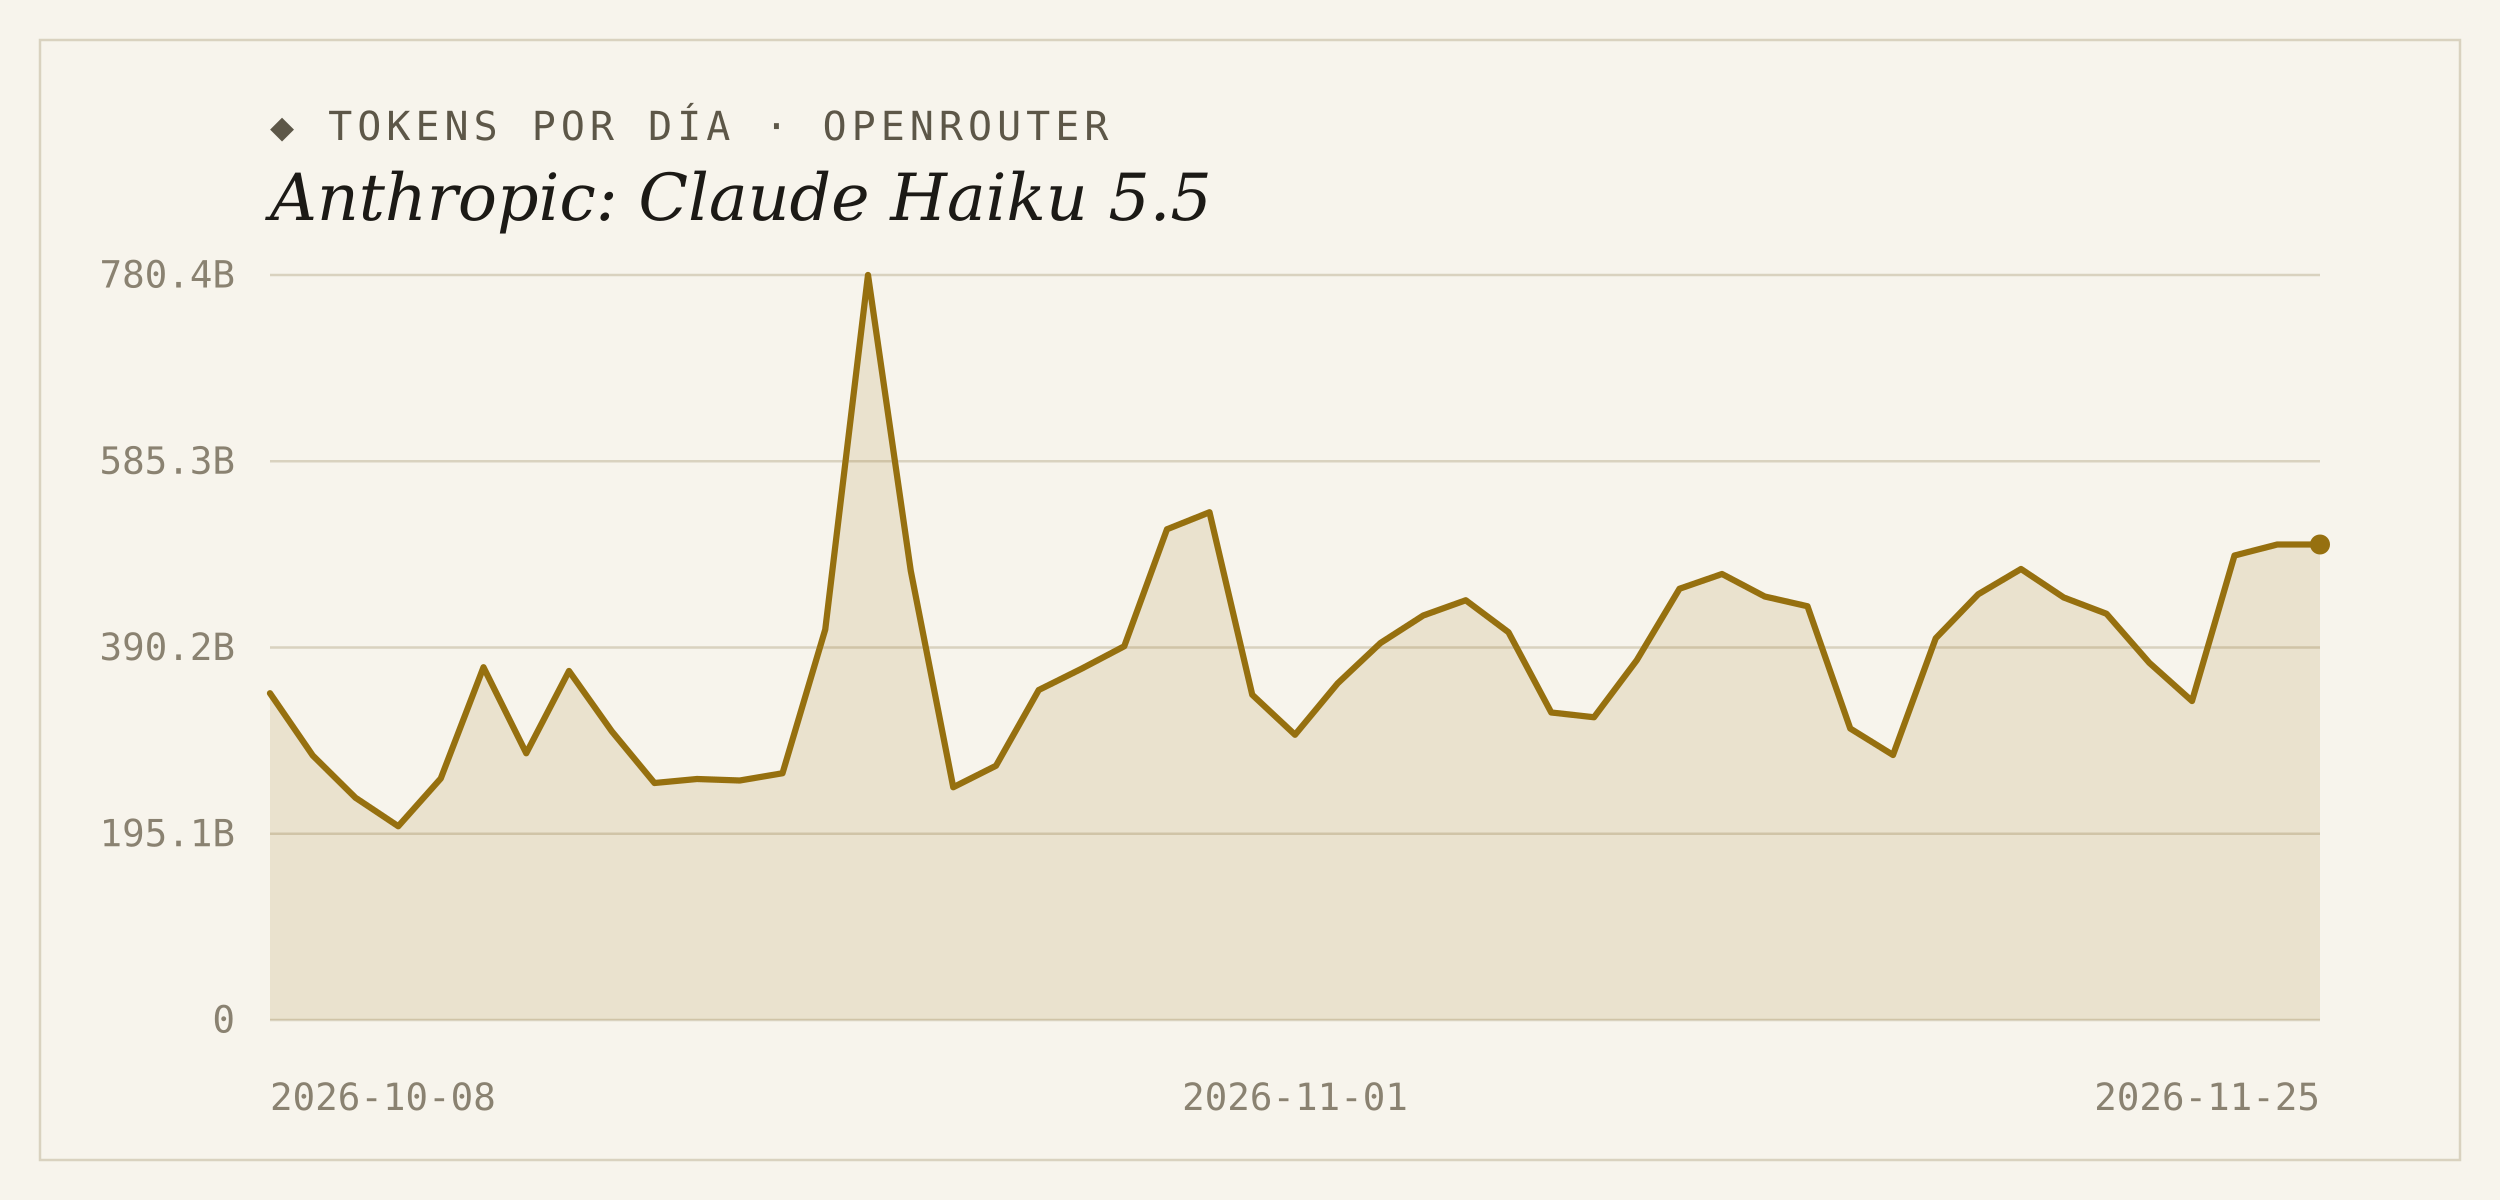
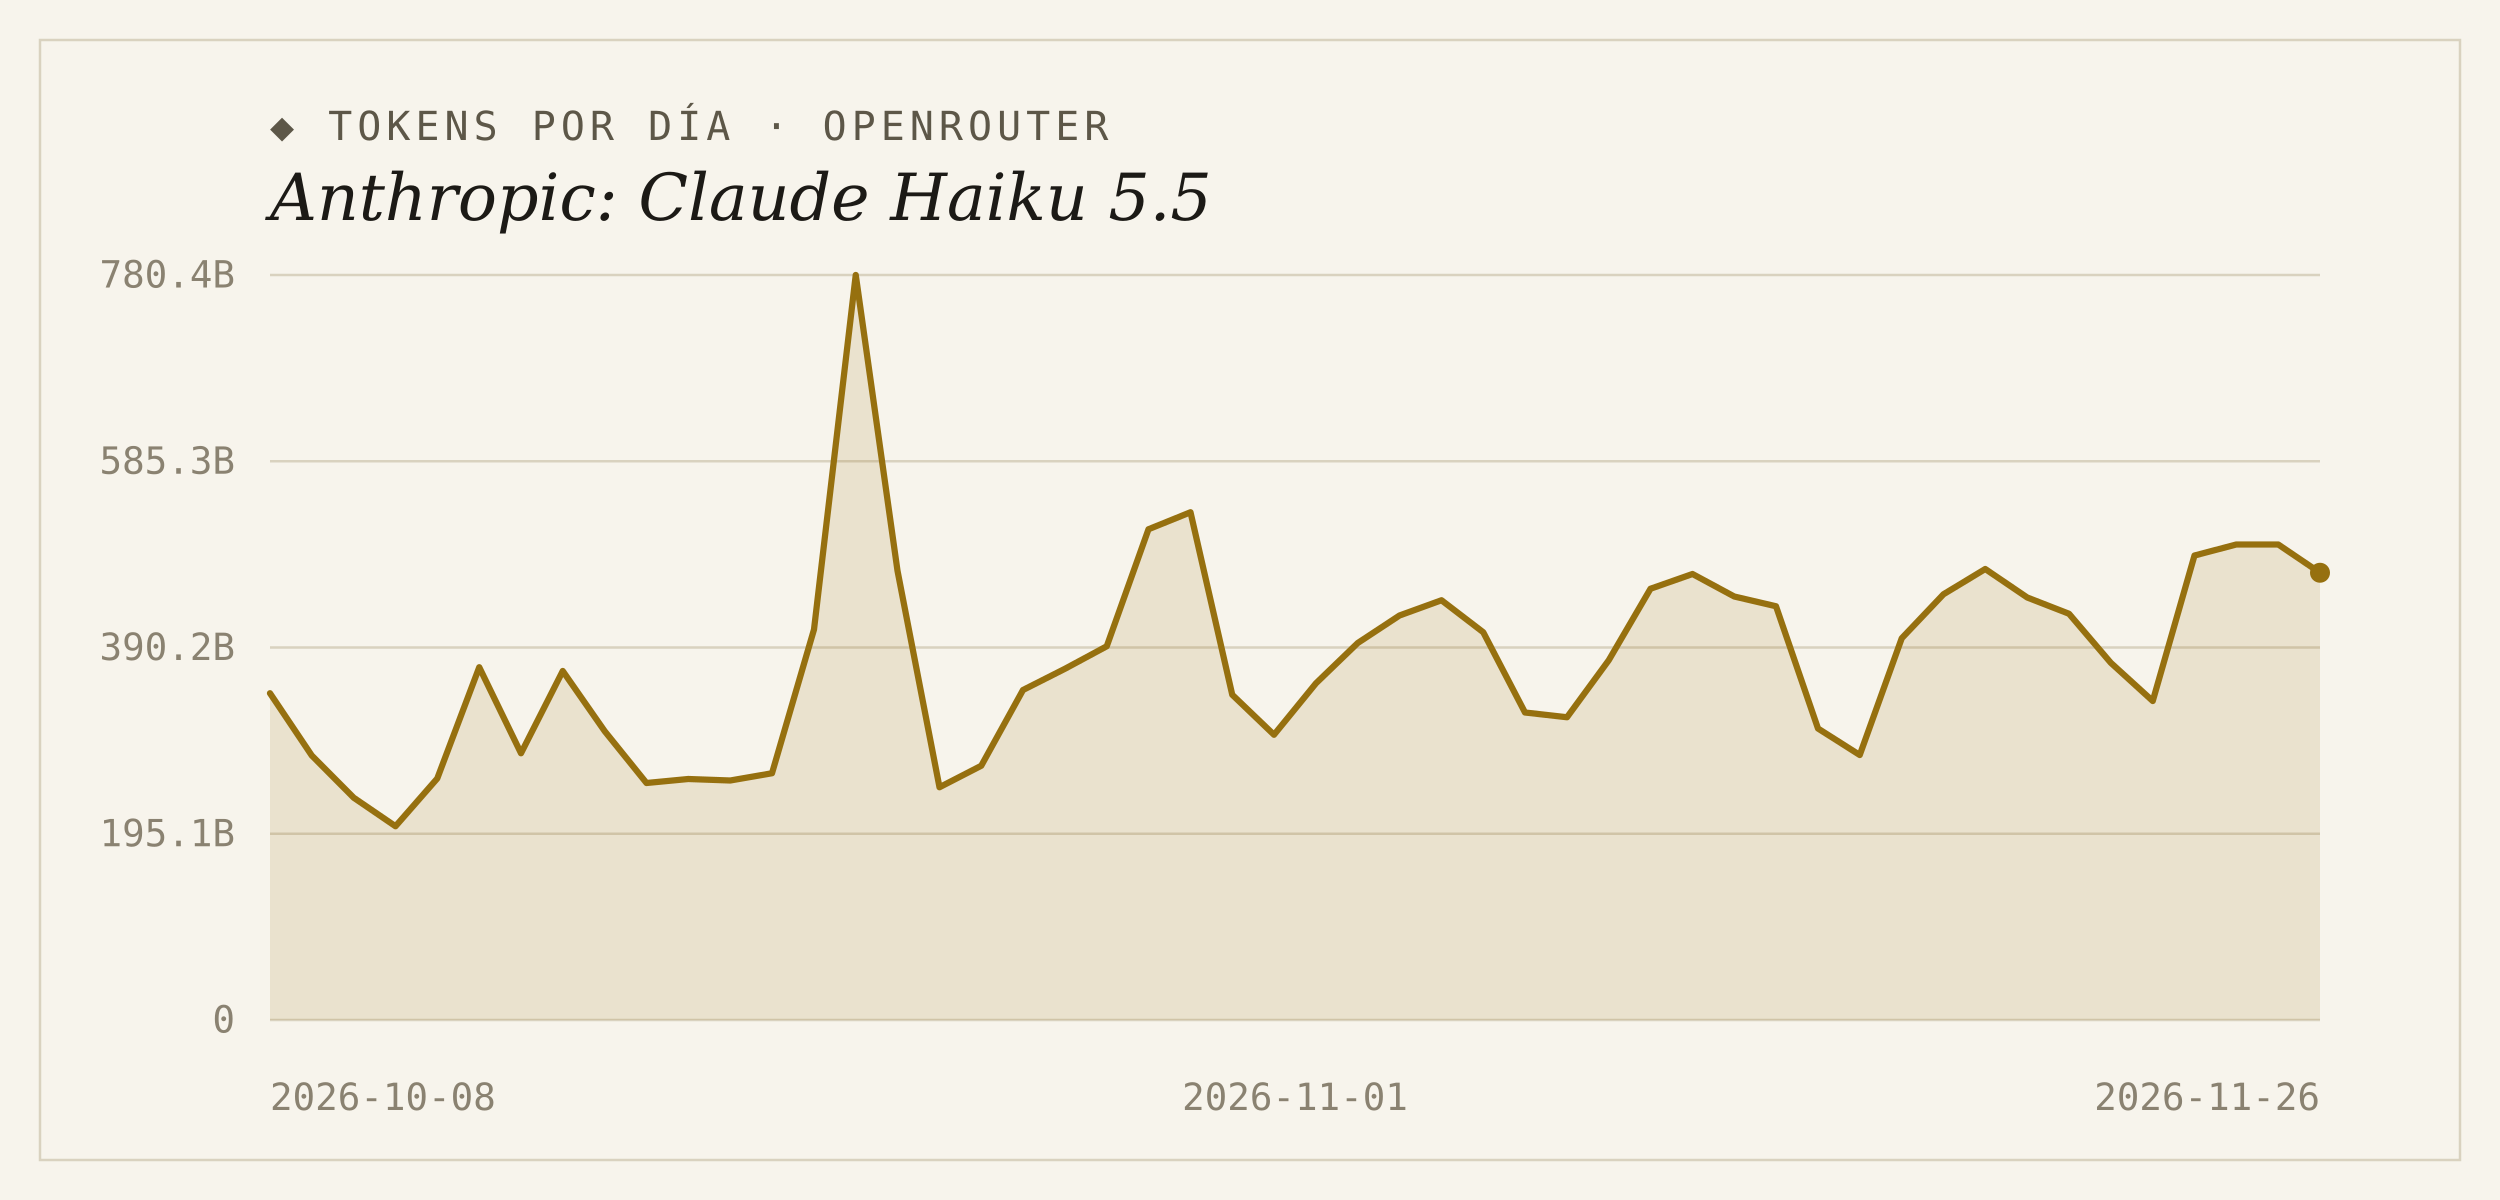
<svg xmlns="http://www.w3.org/2000/svg" width="1000" height="480" viewBox="0 0 1000 480">
  <rect width="1000" height="480" fill="#f7f4ec" />
  <rect x="16" y="16" width="968" height="448" fill="none" stroke="#d9d2bf" stroke-width="1" />
  <text x="108" y="56" font-family="'DejaVu Sans Mono', Consolas, monospace" font-size="16" letter-spacing="2" fill="#5d5748">◆ TOKENS POR DÍA · OPENROUTER</text>
  <text x="108" y="88" font-family="Georgia, 'DejaVu Serif', serif" font-size="26" font-style="italic" fill="#1c1a16">Anthropic: Claude Haiku 5.5</text>
  <line x1="108" y1="408.0" x2="928" y2="408.0" stroke="#d9d2bf" stroke-width="1" />
  <text x="94" y="413" text-anchor="end" font-family="'DejaVu Sans Mono', Consolas, monospace" font-size="15" fill="#8a8271">0</text>
  <line x1="108" y1="333.5" x2="928" y2="333.5" stroke="#d9d2bf" stroke-width="1" />
  <text x="94" y="338.5" text-anchor="end" font-family="'DejaVu Sans Mono', Consolas, monospace" font-size="15" fill="#8a8271">195.1B</text>
  <line x1="108" y1="259.0" x2="928" y2="259.0" stroke="#d9d2bf" stroke-width="1" />
  <text x="94" y="264" text-anchor="end" font-family="'DejaVu Sans Mono', Consolas, monospace" font-size="15" fill="#8a8271">390.2B</text>
  <line x1="108" y1="184.5" x2="928" y2="184.5" stroke="#d9d2bf" stroke-width="1" />
  <text x="94" y="189.5" text-anchor="end" font-family="'DejaVu Sans Mono', Consolas, monospace" font-size="15" fill="#8a8271">585.3B</text>
  <line x1="108" y1="110.0" x2="928" y2="110.0" stroke="#d9d2bf" stroke-width="1" />
  <text x="94" y="115" text-anchor="end" font-family="'DejaVu Sans Mono', Consolas, monospace" font-size="15" fill="#8a8271">780.4B</text>
-   <path d="M 108,408.0 L 108.0,277.3 L 125.1,302.2 L 142.2,319.1 L 159.3,330.5 L 176.3,311.4 L 193.4,266.9 L 210.5,301.3 L 227.6,268.4 L 244.7,292.5 L 261.8,313.2 L 278.8,311.6 L 295.9,312.2 L 313.0,309.3 L 330.1,251.8 L 347.2,110.0 L 364.3,228.3 L 381.3,314.9 L 398.4,306.3 L 415.5,276.0 L 432.6,267.5 L 449.7,258.5 L 466.8,211.7 L 483.8,204.9 L 500.9,277.9 L 518.0,293.9 L 535.1,273.3 L 552.2,257.2 L 569.3,246.2 L 586.3,240.1 L 603.4,252.9 L 620.5,285.0 L 637.6,286.9 L 654.7,264.1 L 671.8,235.5 L 688.8,229.6 L 705.9,238.6 L 723.0,242.5 L 740.1,291.4 L 757.2,302.0 L 774.3,255.3 L 791.3,237.7 L 808.4,227.6 L 825.5,239.0 L 842.6,245.5 L 859.7,265.1 L 876.8,280.4 L 893.8,222.2 L 910.9,217.8 L 928.0,217.8 L 928.0,408.0 Z" fill="#96700f" fill-opacity="0.14" />
-   <polyline points="108.0,277.3 125.1,302.2 142.2,319.1 159.3,330.5 176.3,311.4 193.4,266.9 210.5,301.3 227.6,268.4 244.7,292.5 261.8,313.2 278.8,311.6 295.9,312.2 313.0,309.3 330.1,251.8 347.2,110.0 364.3,228.3 381.3,314.9 398.4,306.3 415.5,276.0 432.6,267.5 449.7,258.5 466.8,211.7 483.8,204.9 500.9,277.9 518.0,293.9 535.1,273.3 552.2,257.2 569.3,246.2 586.3,240.1 603.4,252.9 620.5,285.0 637.6,286.9 654.7,264.1 671.8,235.5 688.8,229.6 705.9,238.6 723.0,242.5 740.1,291.4 757.2,302.0 774.3,255.3 791.3,237.7 808.4,227.6 825.5,239.0 842.6,245.5 859.7,265.1 876.8,280.4 893.8,222.2 910.9,217.8 928.0,217.8" fill="none" stroke="#96700f" stroke-width="2.5" stroke-linejoin="round" stroke-linecap="round" />
-   <circle cx="928.0" cy="217.8" r="4" fill="#96700f" />
+   <path d="M 108,408.0 L 108.0,277.3 L 124.7,302.2 L 141.5,319.1 L 158.2,330.5 L 174.9,311.4 L 191.7,266.9 L 208.4,301.3 L 225.1,268.4 L 241.9,292.5 L 258.6,313.2 L 275.3,311.6 L 292.1,312.2 L 308.8,309.3 L 325.6,251.8 L 342.3,110.0 L 359.0,228.3 L 375.8,314.9 L 392.5,306.3 L 409.2,276.0 L 426.0,267.5 L 442.7,258.5 L 459.4,211.7 L 476.2,204.9 L 492.9,277.9 L 509.6,293.9 L 526.4,273.3 L 543.1,257.2 L 559.8,246.2 L 576.6,240.1 L 593.3,252.9 L 610.0,285.0 L 626.8,286.9 L 643.5,264.1 L 660.2,235.5 L 677.0,229.6 L 693.7,238.6 L 710.4,242.5 L 727.2,291.4 L 743.9,302.0 L 760.7,255.3 L 777.4,237.7 L 794.1,227.6 L 810.9,239.0 L 827.6,245.5 L 844.3,265.1 L 861.1,280.4 L 877.8,222.2 L 894.5,217.8 L 911.3,217.8 L 928.0,229.1 L 928.0,408.0 Z" fill="#96700f" fill-opacity="0.14" />
+   <polyline points="108.0,277.3 124.7,302.2 141.5,319.1 158.2,330.5 174.9,311.4 191.7,266.9 208.4,301.3 225.1,268.4 241.9,292.5 258.6,313.2 275.3,311.6 292.1,312.2 308.8,309.3 325.6,251.8 342.3,110.0 359.0,228.3 375.8,314.9 392.5,306.3 409.2,276.0 426.0,267.5 442.7,258.5 459.4,211.7 476.2,204.9 492.9,277.9 509.6,293.9 526.4,273.3 543.1,257.2 559.8,246.2 576.6,240.1 593.3,252.9 610.0,285.0 626.8,286.9 643.5,264.1 660.2,235.5 677.0,229.6 693.7,238.6 710.4,242.5 727.2,291.4 743.9,302.0 760.7,255.3 777.4,237.7 794.1,227.6 810.9,239.0 827.6,245.5 844.3,265.1 861.1,280.4 877.8,222.2 894.5,217.8 911.3,217.8 928.0,229.1" fill="none" stroke="#96700f" stroke-width="2.5" stroke-linejoin="round" stroke-linecap="round" />
+   <circle cx="928.0" cy="229.1" r="4" fill="#96700f" />
  <text x="108" y="444" text-anchor="start" font-family="'DejaVu Sans Mono', Consolas, monospace" font-size="15" fill="#8a8271">2026-10-08</text>
  <text x="518" y="444" text-anchor="middle" font-family="'DejaVu Sans Mono', Consolas, monospace" font-size="15" fill="#8a8271">2026-11-01</text>
-   <text x="928" y="444" text-anchor="end" font-family="'DejaVu Sans Mono', Consolas, monospace" font-size="15" fill="#8a8271">2026-11-25</text>
+   <text x="928" y="444" text-anchor="end" font-family="'DejaVu Sans Mono', Consolas, monospace" font-size="15" fill="#8a8271">2026-11-26</text>
</svg>
